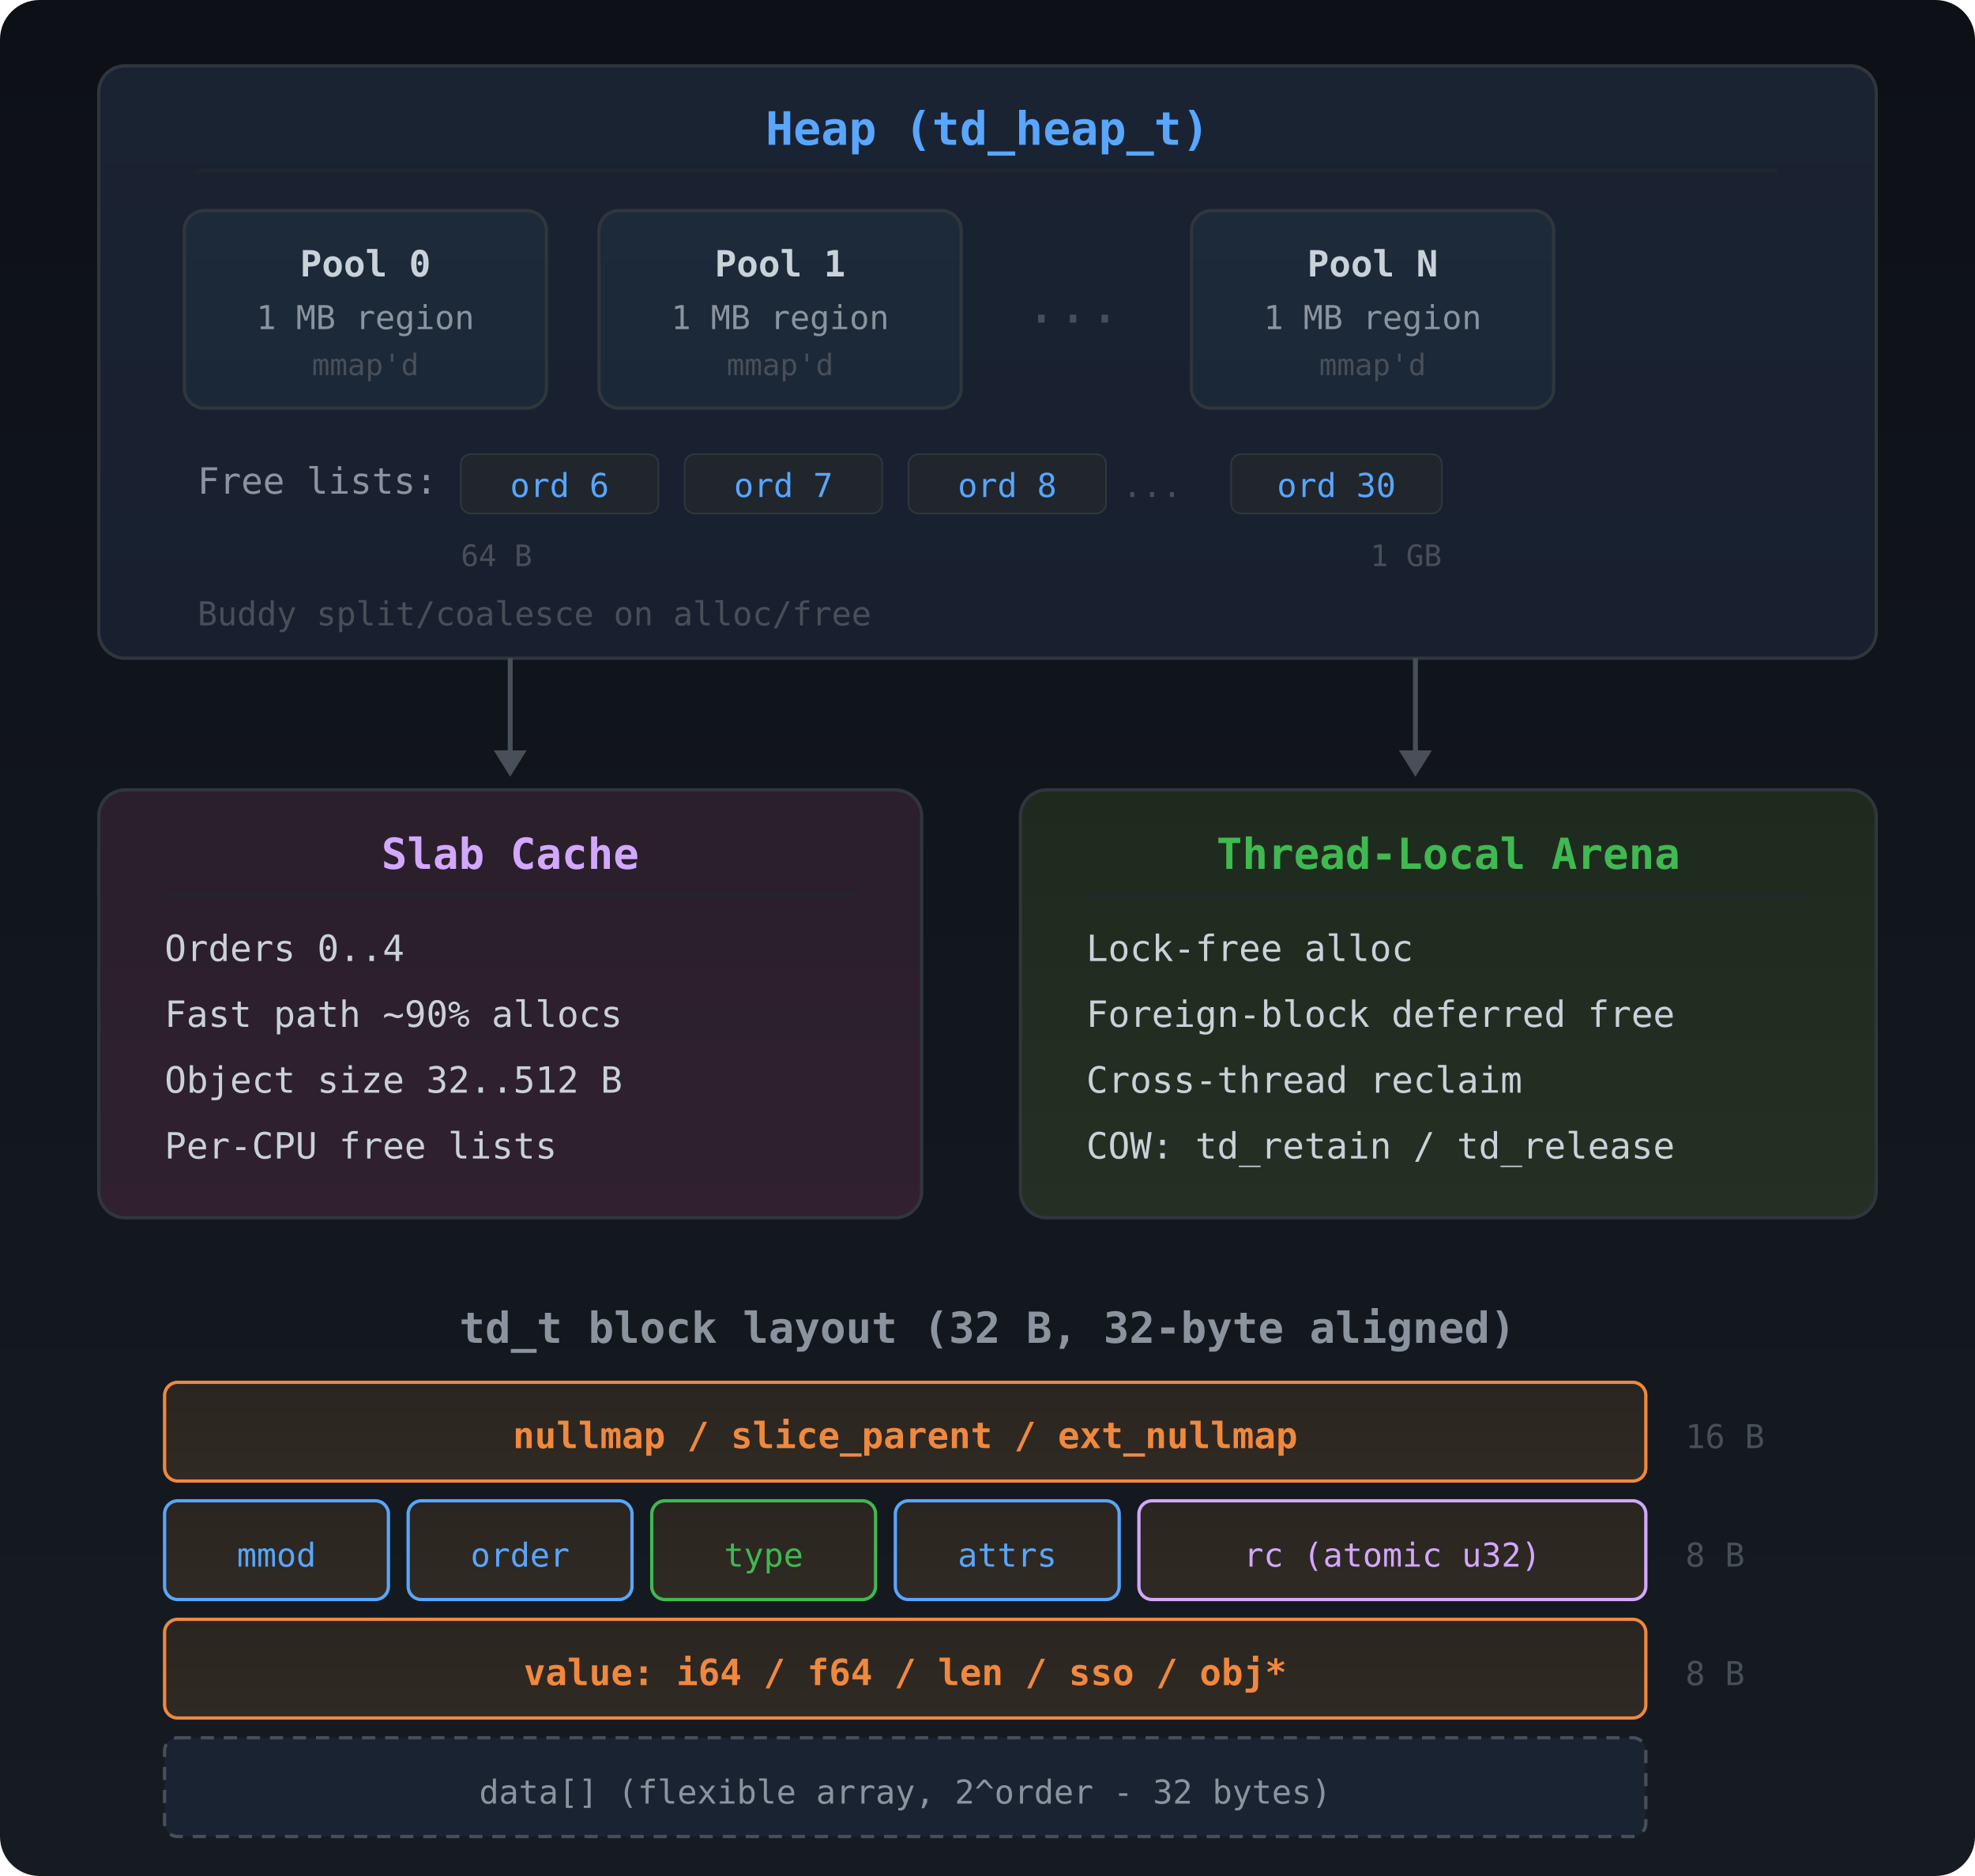
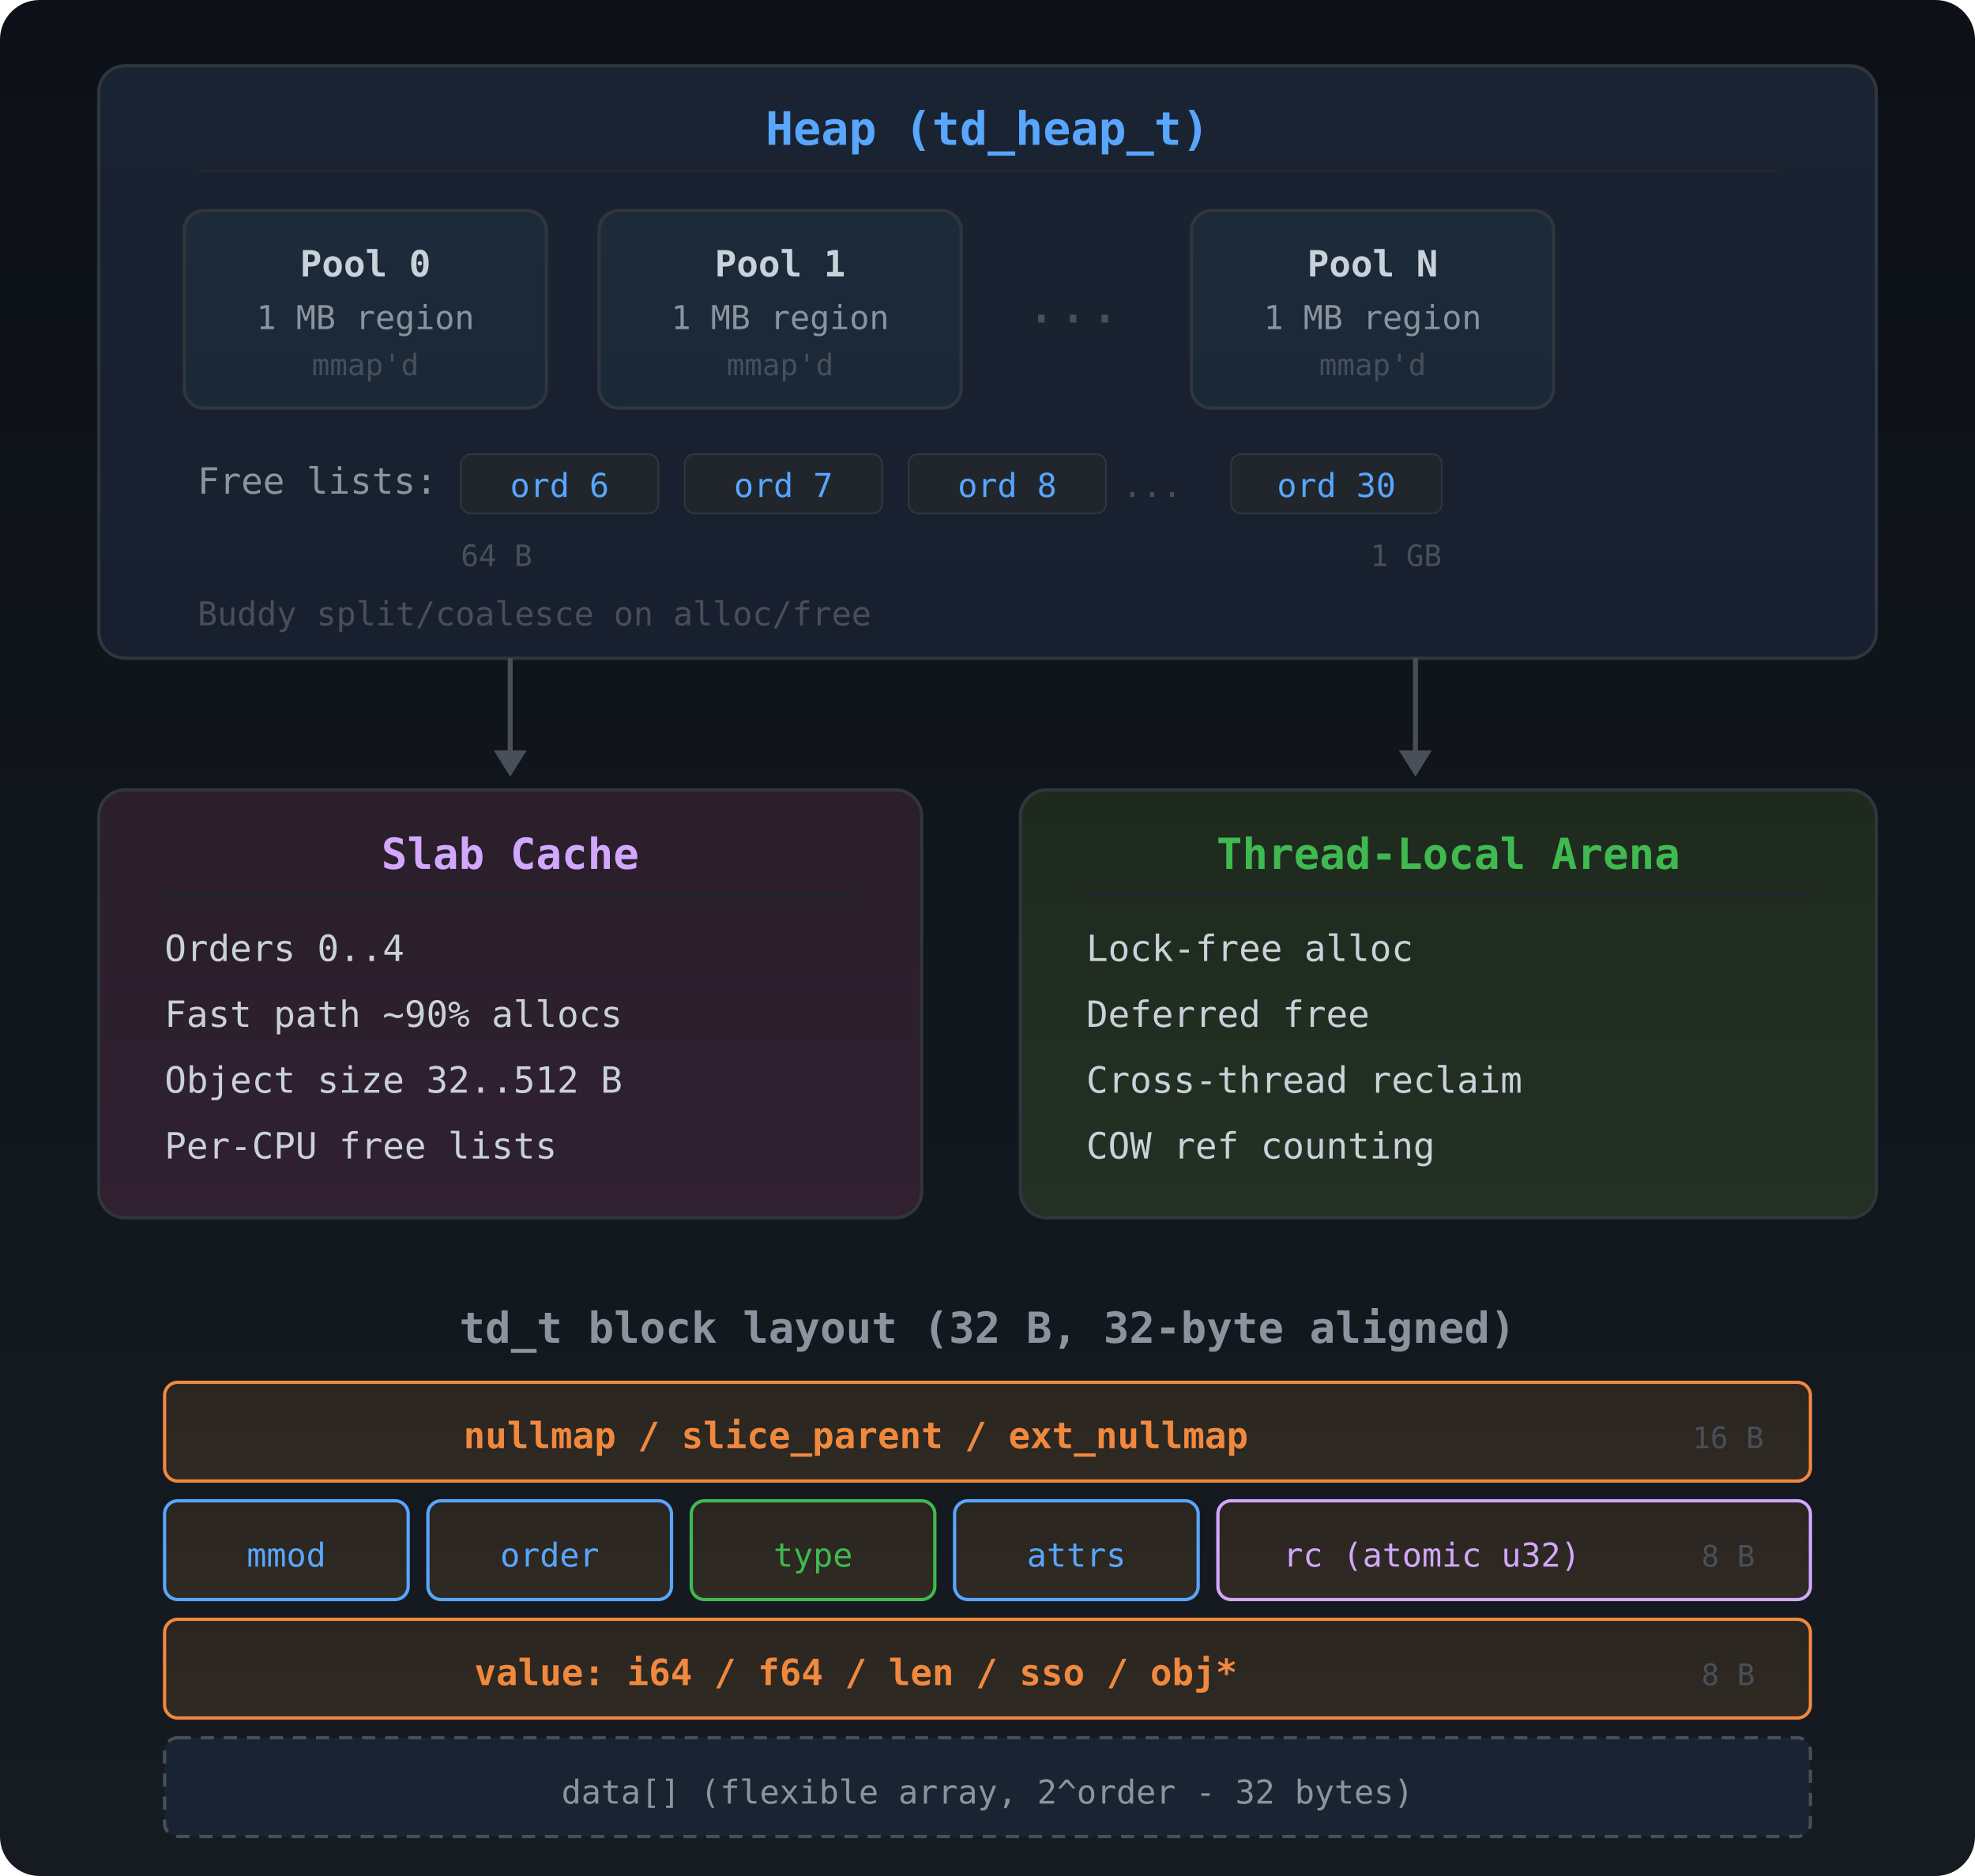
<svg xmlns="http://www.w3.org/2000/svg" viewBox="0 0 600 570" font-family="'SF Mono','Fira Code','Cascadia Code',Menlo,Consolas,monospace" font-size="12">
  <defs>
    <linearGradient id="mbg" x1="0" y1="0" x2="0" y2="1">
      <stop offset="0%" stop-color="#0d1117" />
      <stop offset="100%" stop-color="#161b22" />
    </linearGradient>
    <linearGradient id="heap" x1="0" y1="0" x2="0" y2="1">
      <stop offset="0%" stop-color="#1a2332" />
      <stop offset="100%" stop-color="#182030" />
    </linearGradient>
    <linearGradient id="pool" x1="0" y1="0" x2="0" y2="1">
      <stop offset="0%" stop-color="#1c2a3a" />
      <stop offset="100%" stop-color="#1a2838" />
    </linearGradient>
    <linearGradient id="slab" x1="0" y1="0" x2="0" y2="1">
      <stop offset="0%" stop-color="#2a1f2a" />
      <stop offset="100%" stop-color="#302030" />
    </linearGradient>
    <linearGradient id="tla" x1="0" y1="0" x2="0" y2="1">
      <stop offset="0%" stop-color="#1f2a1f" />
      <stop offset="100%" stop-color="#243024" />
    </linearGradient>
    <linearGradient id="block" x1="0" y1="0" x2="0" y2="1">
      <stop offset="0%" stop-color="#2a2520" />
      <stop offset="100%" stop-color="#302a24" />
    </linearGradient>
  </defs>
  <rect width="600" height="570" rx="12" fill="url(#mbg)" />
  <rect x="30" y="20" width="540" height="180" rx="8" fill="url(#heap)" stroke="#30363d" stroke-width="1" />
  <text x="300" y="44" text-anchor="middle" fill="#58a6ff" font-size="14" font-weight="700">Heap (td_heap_t)</text>
  <line x1="60" y1="52" x2="540" y2="52" stroke="#21262d" stroke-width="1" />
  <rect x="56" y="64" width="110" height="60" rx="6" fill="url(#pool)" stroke="#30363d" stroke-width="1" />
  <text x="111" y="84" text-anchor="middle" fill="#c9d1d9" font-size="11" font-weight="600">Pool 0</text>
  <text x="111" y="100" text-anchor="middle" fill="#8b949e" font-size="10">1 MB region</text>
  <text x="111" y="114" text-anchor="middle" fill="#484f58" font-size="9">mmap'd</text>
  <rect x="182" y="64" width="110" height="60" rx="6" fill="url(#pool)" stroke="#30363d" stroke-width="1" />
  <text x="237" y="84" text-anchor="middle" fill="#c9d1d9" font-size="11" font-weight="600">Pool 1</text>
  <text x="237" y="100" text-anchor="middle" fill="#8b949e" font-size="10">1 MB region</text>
  <text x="237" y="114" text-anchor="middle" fill="#484f58" font-size="9">mmap'd</text>
  <text x="326" y="98" text-anchor="middle" fill="#484f58" font-size="16">...</text>
  <rect x="362" y="64" width="110" height="60" rx="6" fill="url(#pool)" stroke="#30363d" stroke-width="1" />
  <text x="417" y="84" text-anchor="middle" fill="#c9d1d9" font-size="11" font-weight="600">Pool N</text>
  <text x="417" y="100" text-anchor="middle" fill="#8b949e" font-size="10">1 MB region</text>
  <text x="417" y="114" text-anchor="middle" fill="#484f58" font-size="9">mmap'd</text>
  <text x="60" y="150" fill="#8b949e" font-size="11">Free lists:</text>
  <g font-size="10">
    <rect x="140" y="138" width="60" height="18" rx="3" fill="#21262d" stroke="#30363d" stroke-width="0.5" />
    <text x="170" y="151" text-anchor="middle" fill="#58a6ff">ord 6</text>
    <rect x="208" y="138" width="60" height="18" rx="3" fill="#21262d" stroke="#30363d" stroke-width="0.5" />
    <text x="238" y="151" text-anchor="middle" fill="#58a6ff">ord 7</text>
    <rect x="276" y="138" width="60" height="18" rx="3" fill="#21262d" stroke="#30363d" stroke-width="0.5" />
    <text x="306" y="151" text-anchor="middle" fill="#58a6ff">ord 8</text>
    <text x="350" y="151" text-anchor="middle" fill="#484f58">...</text>
    <rect x="374" y="138" width="64" height="18" rx="3" fill="#21262d" stroke="#30363d" stroke-width="0.5" />
    <text x="406" y="151" text-anchor="middle" fill="#58a6ff">ord 30</text>
  </g>
  <text x="140" y="172" fill="#484f58" font-size="9">64 B</text>
  <text x="438" y="172" fill="#484f58" font-size="9" text-anchor="end">1 GB</text>
  <text x="60" y="190" fill="#484f58" font-size="10">Buddy split/coalesce on alloc/free</text>
  <line x1="155" y1="200" x2="155" y2="230" stroke="#484f58" stroke-width="1.5" />
  <polygon points="155,236 150,228 160,228" fill="#484f58" />
  <line x1="430" y1="200" x2="430" y2="230" stroke="#484f58" stroke-width="1.5" />
  <polygon points="430,236 425,228 435,228" fill="#484f58" />
  <rect x="30" y="240" width="250" height="130" rx="8" fill="url(#slab)" stroke="#30363d" stroke-width="1" />
  <text x="155" y="264" text-anchor="middle" fill="#d2a8ff" font-size="13" font-weight="700">Slab Cache</text>
  <line x1="50" y1="272" x2="260" y2="272" stroke="#21262d" stroke-width="1" />
  <g fill="#c9d1d9" font-size="11">
    <text x="50" y="292">Orders 0..4</text>
    <text x="50" y="312">Fast path ~90% allocs</text>
    <text x="50" y="332">Object size 32..512 B</text>
    <text x="50" y="352">Per-CPU free lists</text>
  </g>
  <rect x="310" y="240" width="260" height="130" rx="8" fill="url(#tla)" stroke="#30363d" stroke-width="1" />
  <text x="440" y="264" text-anchor="middle" fill="#3fb950" font-size="13" font-weight="700">Thread-Local Arena</text>
  <line x1="330" y1="272" x2="550" y2="272" stroke="#21262d" stroke-width="1" />
  <g fill="#c9d1d9" font-size="11">
    <text x="330" y="292">Lock-free alloc</text>
-     <text x="330" y="312">Foreign-block deferred free</text>
+     <text x="330" y="312">Deferred free</text>
    <text x="330" y="332">Cross-thread reclaim</text>
-     <text x="330" y="352">COW: td_retain / td_release</text>
+     <text x="330" y="352">COW ref counting</text>
  </g>
  <text x="300" y="408" text-anchor="middle" fill="#8b949e" font-size="13" font-weight="600">td_t block layout (32 B, 32-byte aligned)</text>
  <g transform="translate(50, 420)">
-     <rect x="0" y="0" width="450" height="30" rx="4" fill="url(#block)" stroke="#f0883e" stroke-width="1" />
-     <text x="225" y="20" text-anchor="middle" fill="#f0883e" font-size="11" font-weight="600">nullmap / slice_parent / ext_nullmap</text>
-     <text x="462" y="20" fill="#484f58" font-size="10">16 B</text>
-     <rect x="0" y="36" width="68" height="30" rx="4" fill="url(#block)" stroke="#58a6ff" stroke-width="1" />
-     <text x="34" y="56" text-anchor="middle" fill="#58a6ff" font-size="10">mmod</text>
-     <rect x="74" y="36" width="68" height="30" rx="4" fill="url(#block)" stroke="#58a6ff" stroke-width="1" />
-     <text x="108" y="56" text-anchor="middle" fill="#58a6ff" font-size="10">order</text>
-     <rect x="148" y="36" width="68" height="30" rx="4" fill="url(#block)" stroke="#3fb950" stroke-width="1" />
-     <text x="182" y="56" text-anchor="middle" fill="#3fb950" font-size="10">type</text>
-     <rect x="222" y="36" width="68" height="30" rx="4" fill="url(#block)" stroke="#58a6ff" stroke-width="1" />
-     <text x="256" y="56" text-anchor="middle" fill="#58a6ff" font-size="10">attrs</text>
-     <rect x="296" y="36" width="154" height="30" rx="4" fill="url(#block)" stroke="#d2a8ff" stroke-width="1" />
-     <text x="373" y="56" text-anchor="middle" fill="#d2a8ff" font-size="10">rc (atomic u32)</text>
-     <text x="462" y="56" fill="#484f58" font-size="10">8 B</text>
-     <rect x="0" y="72" width="450" height="30" rx="4" fill="url(#block)" stroke="#f0883e" stroke-width="1" />
-     <text x="225" y="92" text-anchor="middle" fill="#f0883e" font-size="11" font-weight="600">value: i64 / f64 / len / sso / obj*</text>
-     <text x="462" y="92" fill="#484f58" font-size="10">8 B</text>
-     <rect x="0" y="108" width="450" height="30" rx="4" fill="#1a2332" stroke="#484f58" stroke-width="1" stroke-dasharray="4,3" />
-     <text x="225" y="128" text-anchor="middle" fill="#8b949e" font-size="10">data[] (flexible array, 2^order - 32 bytes)</text>
+     <rect x="0" y="0" width="500" height="30" rx="4" fill="url(#block)" stroke="#f0883e" stroke-width="1" />
+     <text x="210" y="20" text-anchor="middle" fill="#f0883e" font-size="11" font-weight="600">nullmap / slice_parent / ext_nullmap</text>
+     <text x="475" y="20" text-anchor="middle" fill="#484f58" font-size="9">16 B</text>
+     <rect x="0" y="36" width="74" height="30" rx="4" fill="url(#block)" stroke="#58a6ff" stroke-width="1" />
+     <text x="37" y="56" text-anchor="middle" fill="#58a6ff" font-size="10">mmod</text>
+     <rect x="80" y="36" width="74" height="30" rx="4" fill="url(#block)" stroke="#58a6ff" stroke-width="1" />
+     <text x="117" y="56" text-anchor="middle" fill="#58a6ff" font-size="10">order</text>
+     <rect x="160" y="36" width="74" height="30" rx="4" fill="url(#block)" stroke="#3fb950" stroke-width="1" />
+     <text x="197" y="56" text-anchor="middle" fill="#3fb950" font-size="10">type</text>
+     <rect x="240" y="36" width="74" height="30" rx="4" fill="url(#block)" stroke="#58a6ff" stroke-width="1" />
+     <text x="277" y="56" text-anchor="middle" fill="#58a6ff" font-size="10">attrs</text>
+     <rect x="320" y="36" width="180" height="30" rx="4" fill="url(#block)" stroke="#d2a8ff" stroke-width="1" />
+     <text x="385" y="56" text-anchor="middle" fill="#d2a8ff" font-size="10">rc (atomic u32)</text>
+     <text x="475" y="56" text-anchor="middle" fill="#484f58" font-size="9">8 B</text>
+     <rect x="0" y="72" width="500" height="30" rx="4" fill="url(#block)" stroke="#f0883e" stroke-width="1" />
+     <text x="210" y="92" text-anchor="middle" fill="#f0883e" font-size="11" font-weight="600">value: i64 / f64 / len / sso / obj*</text>
+     <text x="475" y="92" text-anchor="middle" fill="#484f58" font-size="9">8 B</text>
+     <rect x="0" y="108" width="500" height="30" rx="4" fill="#1a2332" stroke="#484f58" stroke-width="1" stroke-dasharray="4,3" />
+     <text x="250" y="128" text-anchor="middle" fill="#8b949e" font-size="10">data[] (flexible array, 2^order - 32 bytes)</text>
  </g>
</svg>
